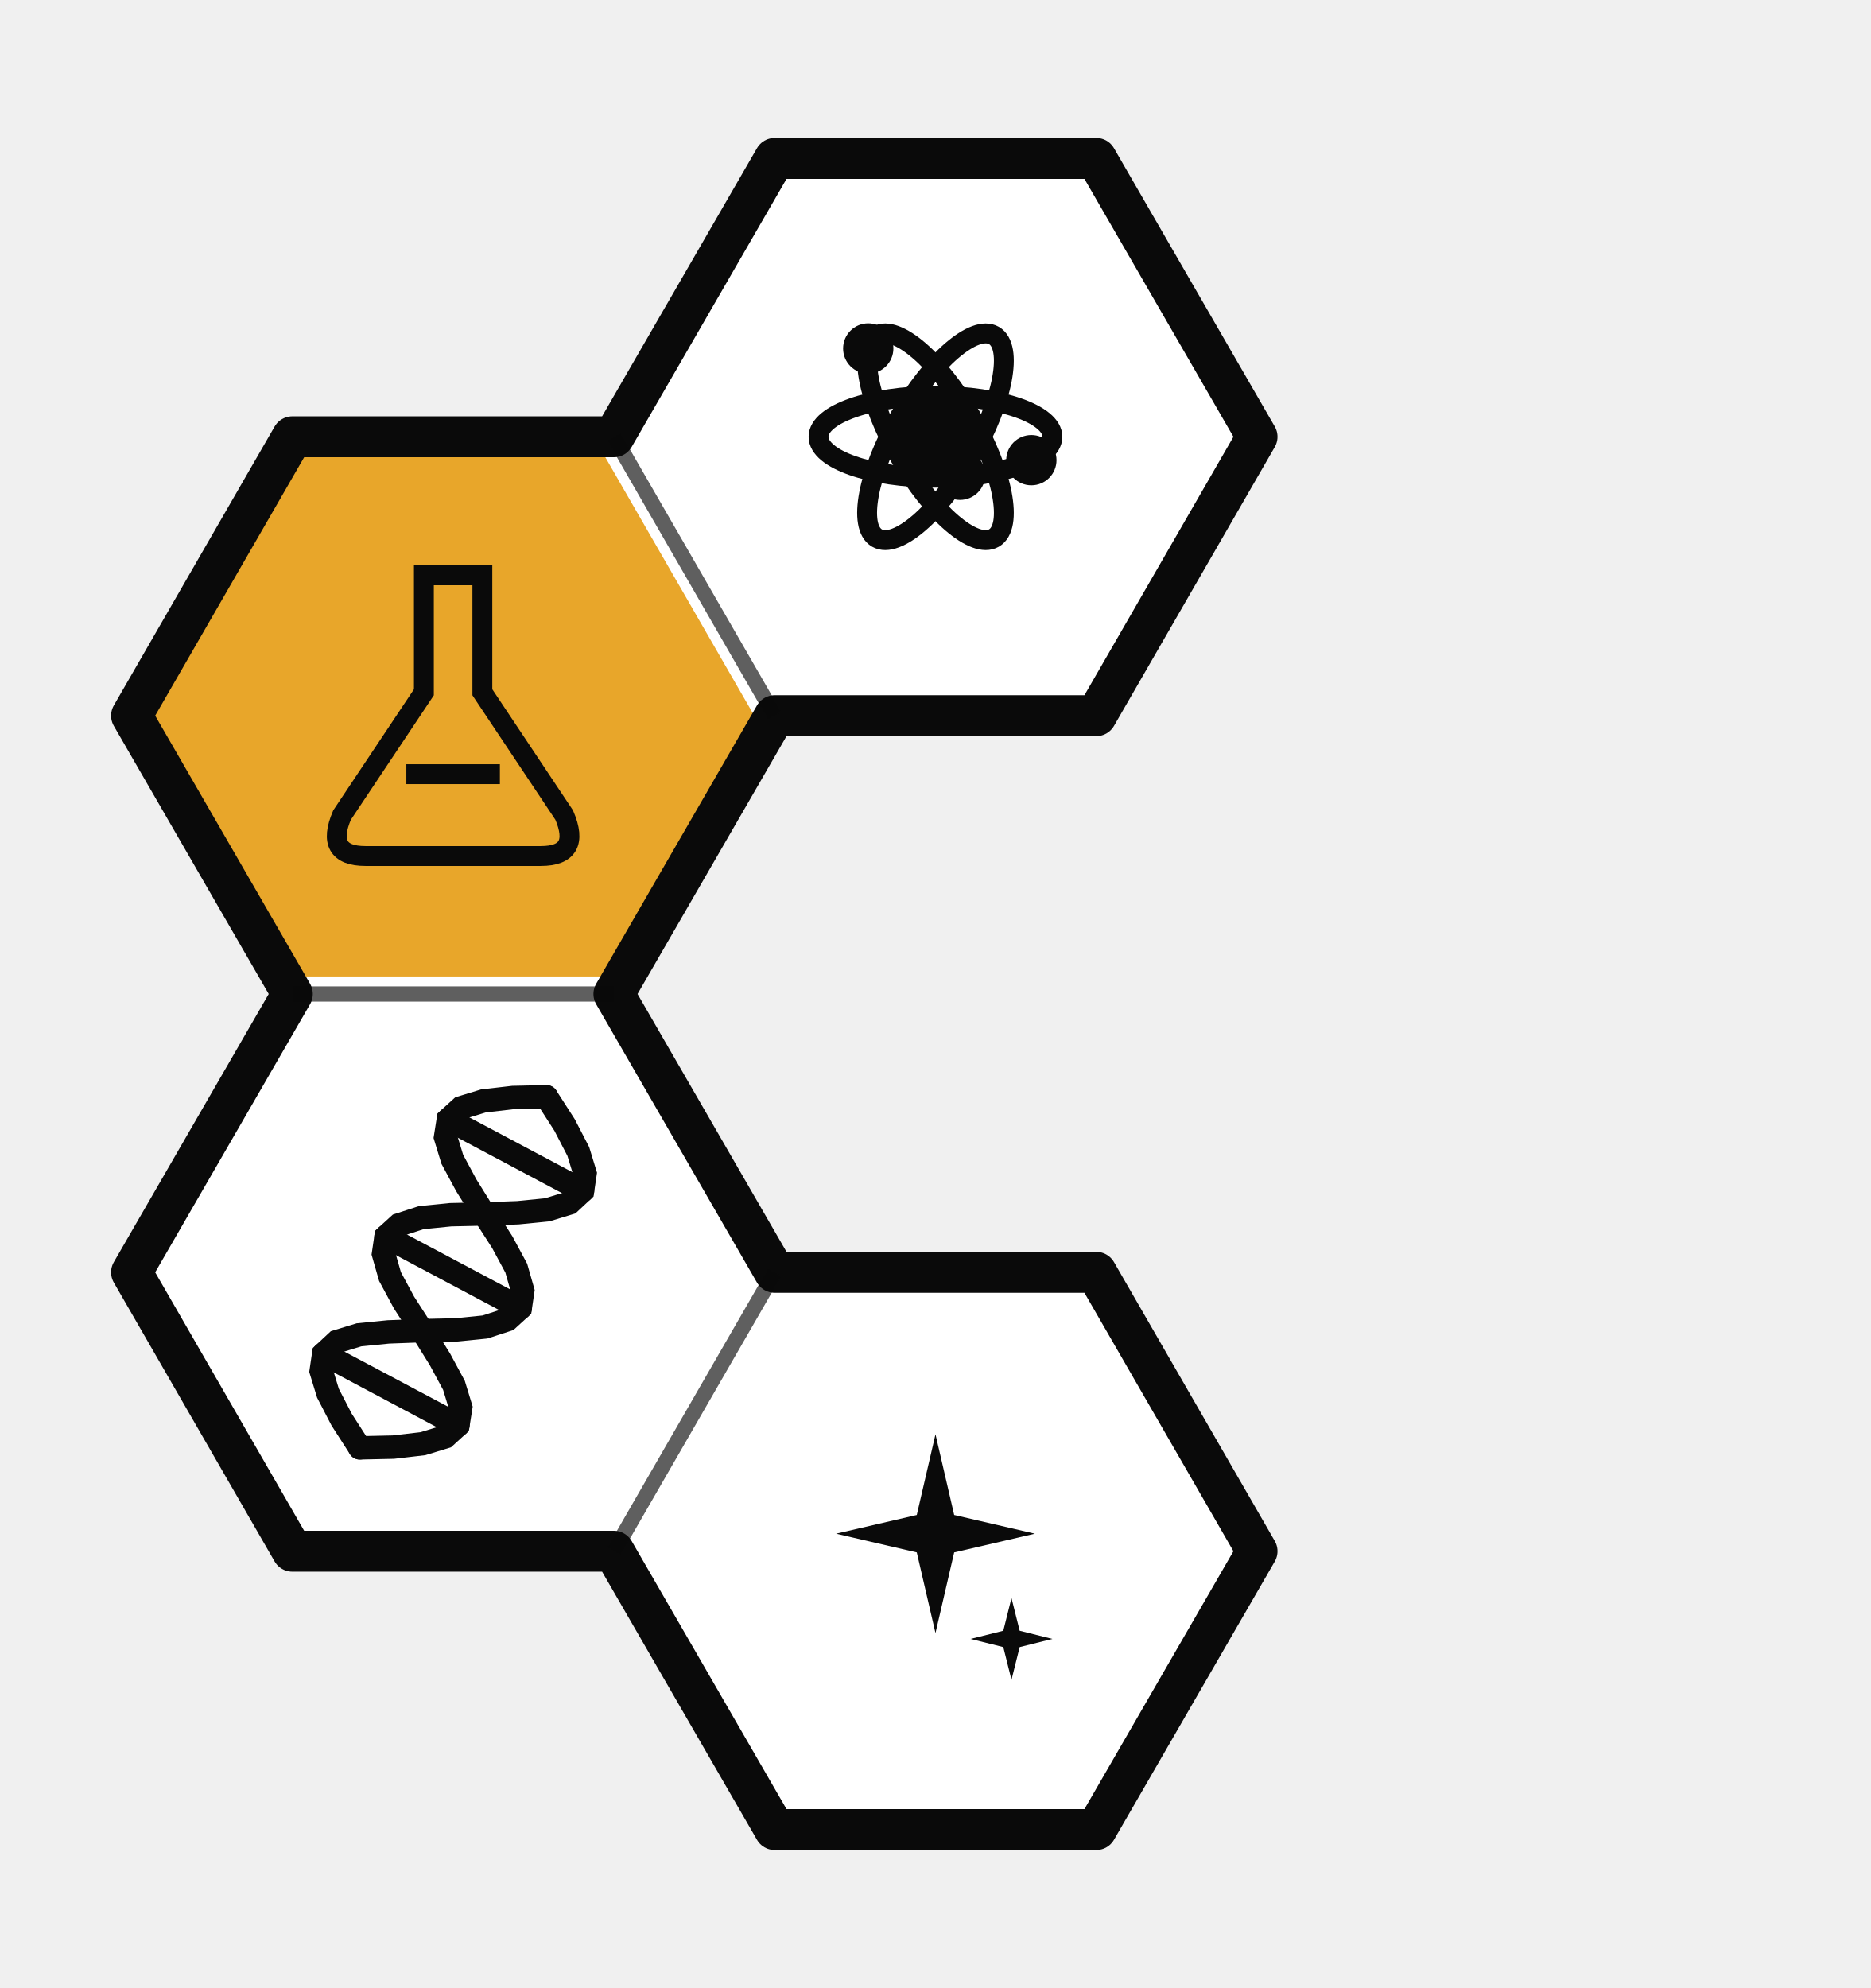
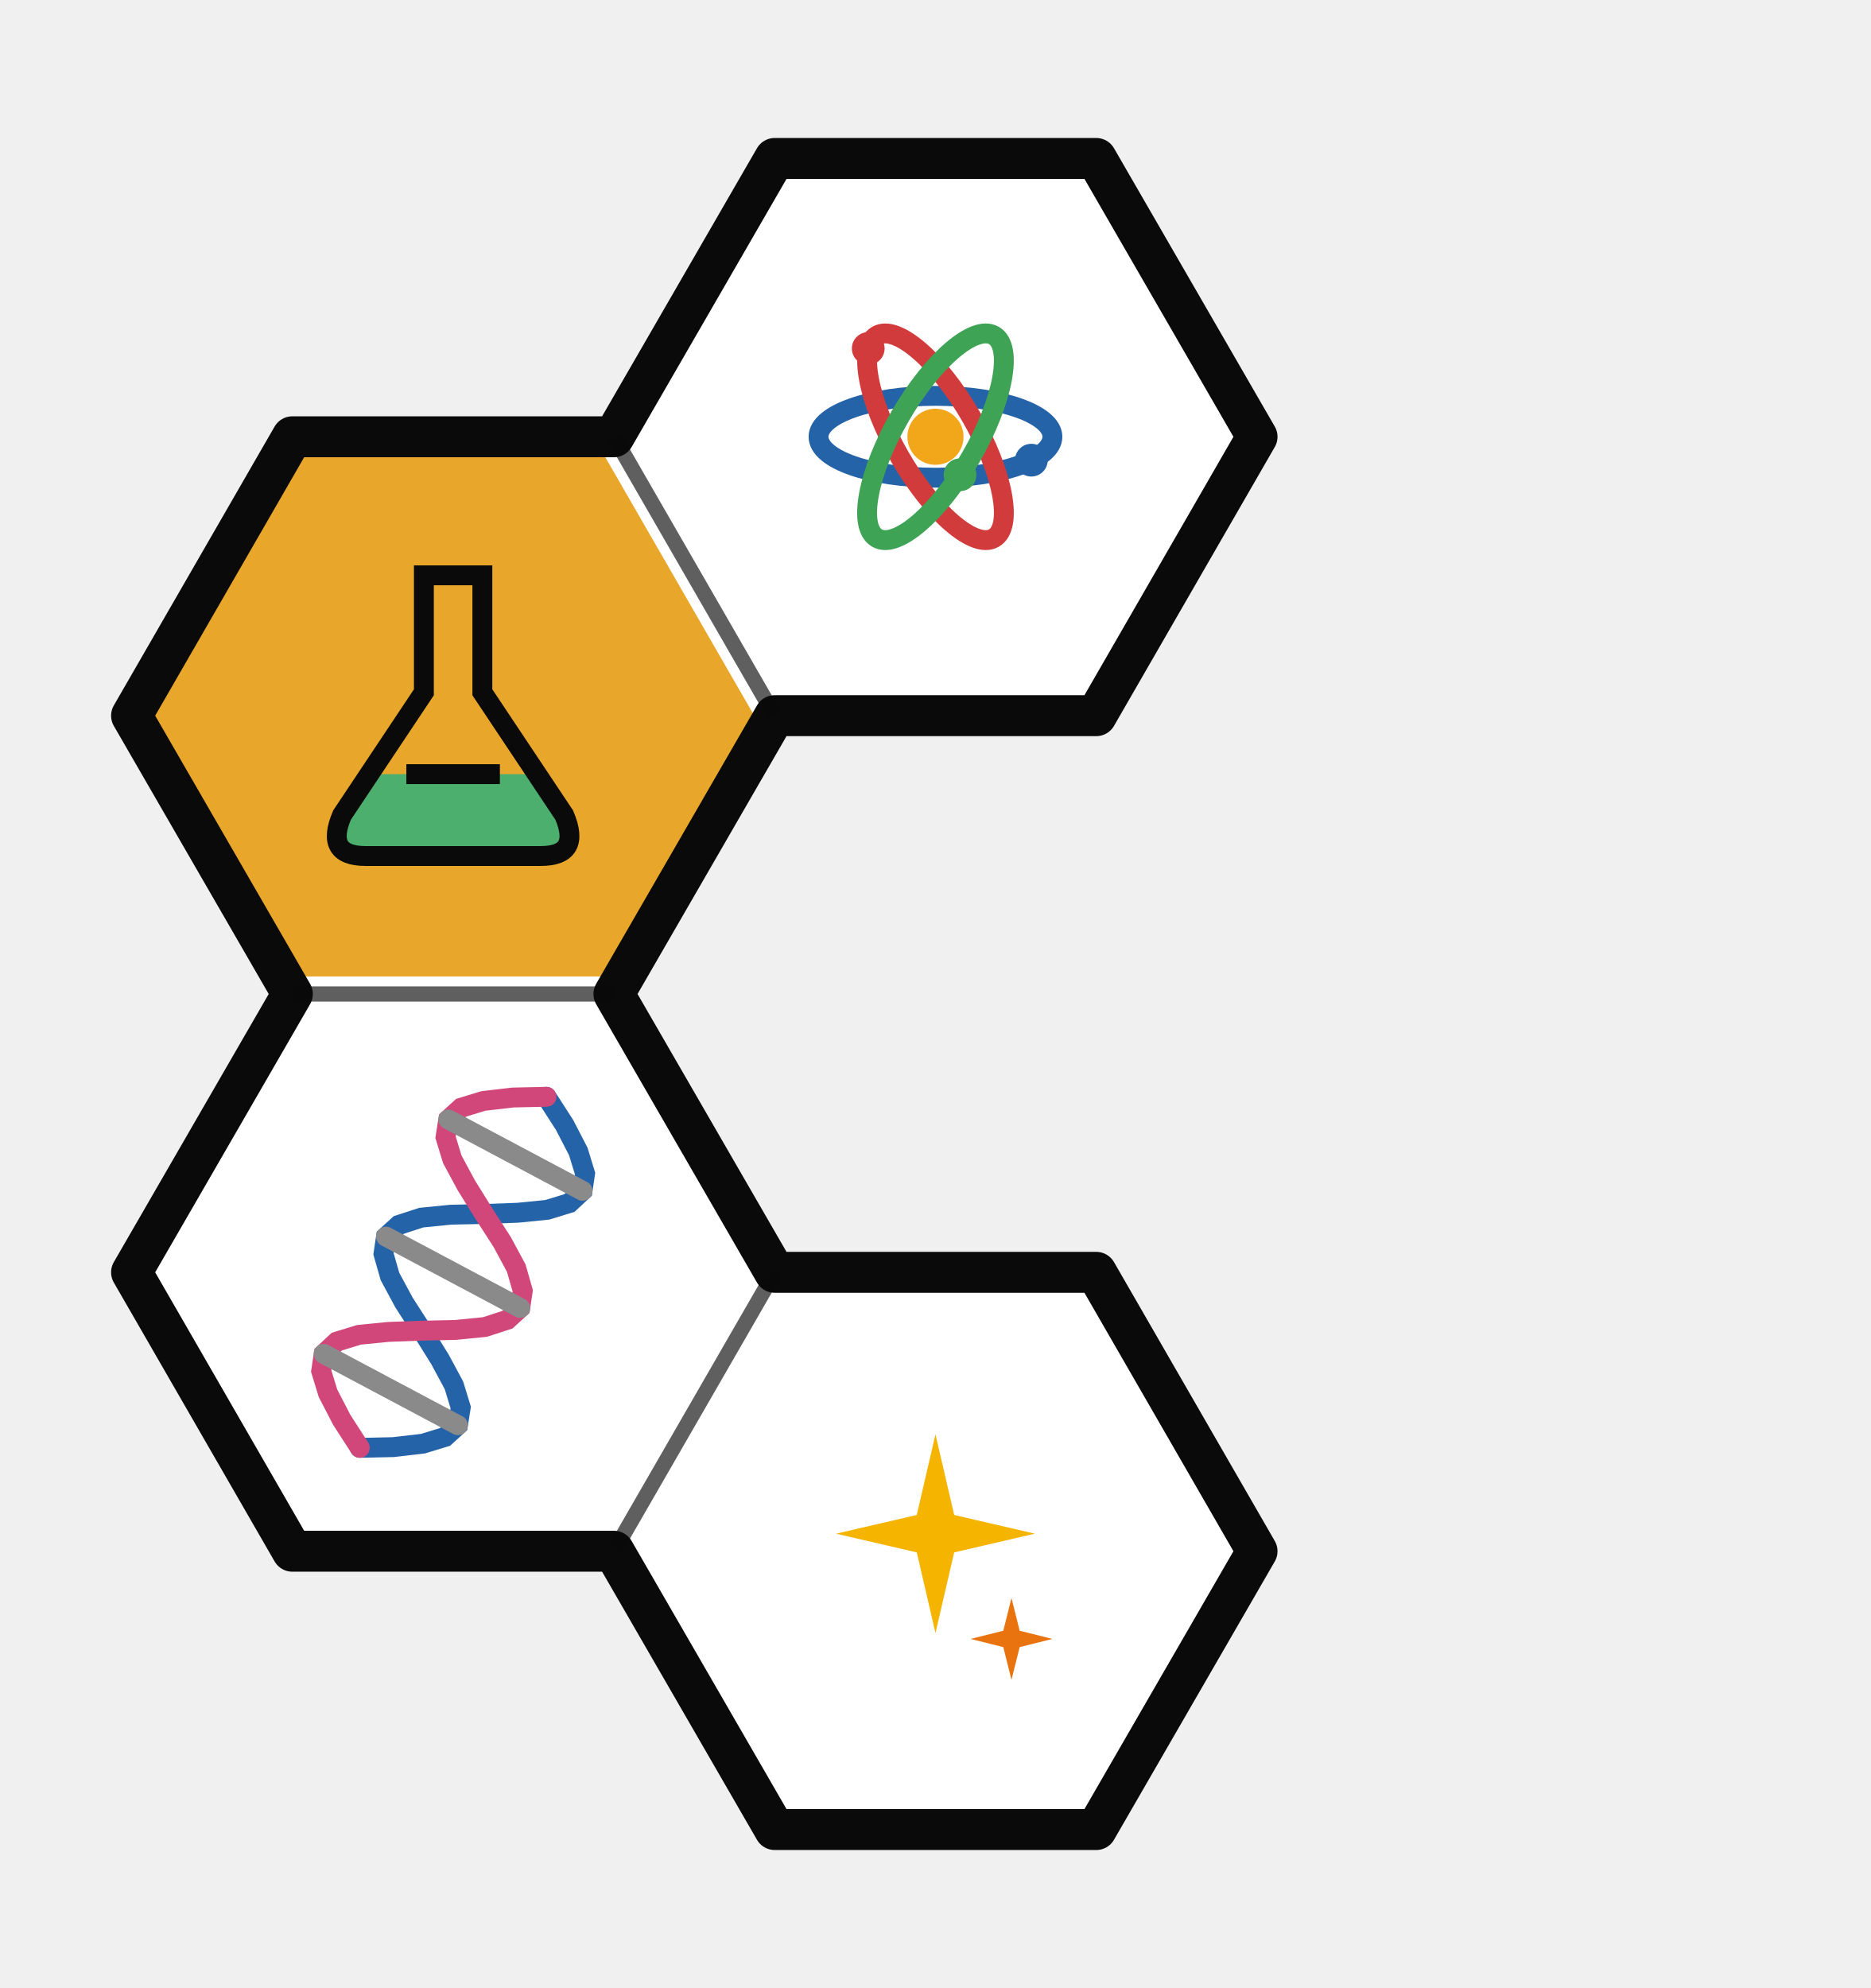
<svg xmlns="http://www.w3.org/2000/svg" viewBox="-160 -170 320 340">
  <path d="M 55.0,95.3 L 27.5,142.9 L -27.5,142.9 L -55.0,95.3 L -110.0,95.3 L -137.5,47.6 L -110.0,0.0 L -137.5,-47.6 L -110.0,-95.3 L -55.0,-95.3 L -27.5,-142.9 L 27.5,-142.9 L 55.0,-95.3 L 27.5,-47.6 L -27.5,-47.6 L -55.0,-0.0 L -27.5,47.6 L 27.5,47.6 Z" fill="#ffffff" />
  <path d="M -31.0,-47.6 L -56.7,-3.0 L -108.2,-3.0 L -134.0,-47.6 L -108.3,-92.2 L -56.7,-92.2 Z" fill="#E8A62A" />
  <path d="M 55.0,95.3 L 27.5,142.9 L -27.5,142.9 L -55.0,95.3 L -110.0,95.3 L -137.5,47.6 L -110.0,0.0 L -137.5,-47.6 L -110.0,-95.3 L -55.0,-95.3 L -27.5,-142.9 L 27.5,-142.9 L 55.0,-95.3 L 27.5,-47.6 L -27.5,-47.6 L -55.0,-0.0 L -27.5,47.6 L 27.5,47.6 Z" fill="none" stroke="#0a0a0a" stroke-width="7" stroke-linejoin="round" />
  <g stroke="#0a0a0a" stroke-width="2.6" stroke-opacity="0.65">
    <line x1="-55.0" y1="95.3" x2="-27.5" y2="47.6" />
    <line x1="-110.0" y1="0.0" x2="-55.0" y2="-0.0" />
    <line x1="-55.0" y1="-95.3" x2="-27.5" y2="-47.6" />
  </g>
-   <g transform="translate(0,-95.3)" stroke="#0a0a0a" stroke-width="3.4" fill="#0a0a0a">
-     <ellipse cx="0" cy="0" rx="20" ry="7" fill="none" />
-     <ellipse cx="0" cy="0" rx="20" ry="7" fill="none" transform="rotate(60)" />
-     <ellipse cx="0" cy="0" rx="20" ry="7" fill="none" transform="rotate(120)" />
-     <circle cx="16.4" cy="4.0" r="2.6" />
-     <circle cx="-11.5" cy="-15.1" r="2.6" />
-     <circle cx="4.2" cy="6.5" r="2.6" />
-     <circle cx="0" cy="0" r="4.5" />
+   <g transform="translate(0,-95.3)" fill="none">
+     <ellipse cx="0" cy="0" rx="20" ry="7" stroke="#2563a8" stroke-width="3.4" />
+     <ellipse cx="0" cy="0" rx="20" ry="7" stroke="#d13b3b" stroke-width="3.4" transform="rotate(60)" />
+     <ellipse cx="0" cy="0" rx="20" ry="7" stroke="#3fa356" stroke-width="3.4" transform="rotate(120)" />
+     <circle cx="16.4" cy="4.0" r="2.8" fill="#2563a8" />
+     <circle cx="-11.5" cy="-15.1" r="2.8" fill="#d13b3b" />
+     <circle cx="4.2" cy="6.5" r="2.8" fill="#3fa356" />
+     <circle cx="0" cy="0" r="4.8" fill="#f2a71b" />
  </g>
-   <g transform="translate(-82.5,-47.6)" stroke="#0a0a0a" stroke-width="3.4" fill="none">
-     <path d="M -5,-24 L 5,-24 L 5,-4 L 19,17 Q 22,24 15,24 L -15,24 Q -22,24 -19,17 L -5,-4 Z" />
-     <path d="M -8,10 L 8,10" />
+   <g transform="translate(-82.5,-47.6)">
+     <path d="M -14.33,10 L 14.33,10 L 19,17 Q 22,24 15,24 L -15,24 Q -22,24 -19,17 L -14.33,10 Z" fill="#4caf6e" />
+     <g stroke="#0a0a0a" stroke-width="3.4" fill="none">
+       <path d="M -5,-24 L 5,-24 L 5,-4 L 19,17 Q 22,24 15,24 L -15,24 Q -22,24 -19,17 L -5,-4 Z" />
+       <path d="M -8,10 L 8,10" />
+     </g>
  </g>
-   <g transform="translate(-82.5,47.6) rotate(28)" stroke="#0a0a0a" stroke-width="4" fill="none" stroke-linecap="round">
-     <path d="M 0.0,-34.0 L 5.0,-31.2 L 9.2,-28.3 L 12.0,-25.5 L 13.0,-22.7 L 12.0,-19.8 L 9.2,-17.0 L 5.0,-14.2 L 0.0,-11.3 L -5.0,-8.5 L -9.2,-5.7 L -12.0,-2.8 L -13.0,0.0 L -12.0,2.8 L -9.2,5.7 L -5.0,8.5 L 0.0,11.3 L 5.0,14.2 L 9.2,17.0 L 12.0,19.8 L 13.0,22.7 L 12.0,25.5 L 9.2,28.3 L 5.0,31.2 L 0.0,34.0" />
-     <path d="M 0.0,-34.0 L -5.0,-31.2 L -9.2,-28.3 L -12.0,-25.5 L -13.0,-22.7 L -12.0,-19.8 L -9.2,-17.0 L -5.0,-14.2 L 0.0,-11.3 L 5.0,-8.5 L 9.2,-5.7 L 12.0,-2.8 L 13.0,0.0 L 12.0,2.8 L 9.2,5.7 L 5.0,8.5 L 0.0,11.3 L -5.0,14.2 L -9.2,17.0 L -12.0,19.8 L -13.0,22.7 L -12.0,25.5 L -9.2,28.3 L -5.0,31.2 L 0.0,34.0" />
-     <path d="M 13.0,-22.7 L -13.0,-22.7 M -13.0,0.0 L 13.0,0.0 M 13.0,22.7 L -13.0,22.7" />
+   <g transform="translate(-82.5,47.6) rotate(28)" fill="none" stroke-linecap="round">
+     <path stroke="#2563a8" stroke-width="3.4" d="M 0.0,-34.0 L 5.0,-31.2 L 9.2,-28.3 L 12.0,-25.5 L 13.0,-22.7 L 12.0,-19.8 L 9.2,-17.0 L 5.0,-14.2 L 0.0,-11.3 L -5.0,-8.5 L -9.2,-5.7 L -12.0,-2.8 L -13.0,0.0 L -12.0,2.8 L -9.2,5.7 L -5.0,8.5 L 0.0,11.3 L 5.0,14.2 L 9.2,17.0 L 12.0,19.8 L 13.0,22.7 L 12.0,25.5 L 9.2,28.3 L 5.0,31.2 L 0.0,34.0" />
+     <path stroke="#d1477a" stroke-width="3.4" d="M 0.0,-34.0 L -5.0,-31.2 L -9.2,-28.3 L -12.0,-25.5 L -13.0,-22.7 L -12.0,-19.8 L -9.2,-17.0 L -5.0,-14.2 L 0.0,-11.3 L 5.0,-8.5 L 9.2,-5.7 L 12.0,-2.8 L 13.0,0.0 L 12.0,2.8 L 9.2,5.7 L 5.0,8.5 L 0.0,11.3 L -5.0,14.2 L -9.2,17.0 L -12.0,19.8 L -13.0,22.7 L -12.0,25.5 L -9.2,28.3 L -5.0,31.2 L 0.0,34.0" />
+     <path stroke="#8a8a8a" stroke-width="3.4" d="M 13.0,-22.7 L -13.0,-22.7 M -13.0,0.0 L 13.0,0.0 M 13.0,22.7 L -13.0,22.7" />
  </g>
-   <g transform="translate(0,95.3)" fill="#0a0a0a">
-     <path d="M 17.0,-3.0 L 3.2,0.2 L 0.0,14.0 L -3.2,0.2 L -17.0,-3.0 L -3.2,-6.2 L -0.0,-20.0 L 3.2,-6.2 Z" />
-     <path d="M 20.0,15.0 L 14.4,16.4 L 13.0,22.0 L 11.6,16.4 L 6.0,15.0 L 11.6,13.6 L 13.0,8.0 L 14.4,13.6 Z" />
+   <g transform="translate(0,95.3)">
+     <path fill="#f5b400" d="M 17.0,-3.0 L 3.2,0.2 L 0.0,14.0 L -3.2,0.2 L -17.0,-3.0 L -3.2,-6.2 L -0.0,-20.0 L 3.2,-6.2 Z" />
+     <path fill="#e8730f" d="M 20.0,15.0 L 14.4,16.4 L 13.0,22.0 L 11.6,16.4 L 6.0,15.0 L 11.6,13.6 L 13.0,8.0 L 14.4,13.6 Z" />
  </g>
</svg>
